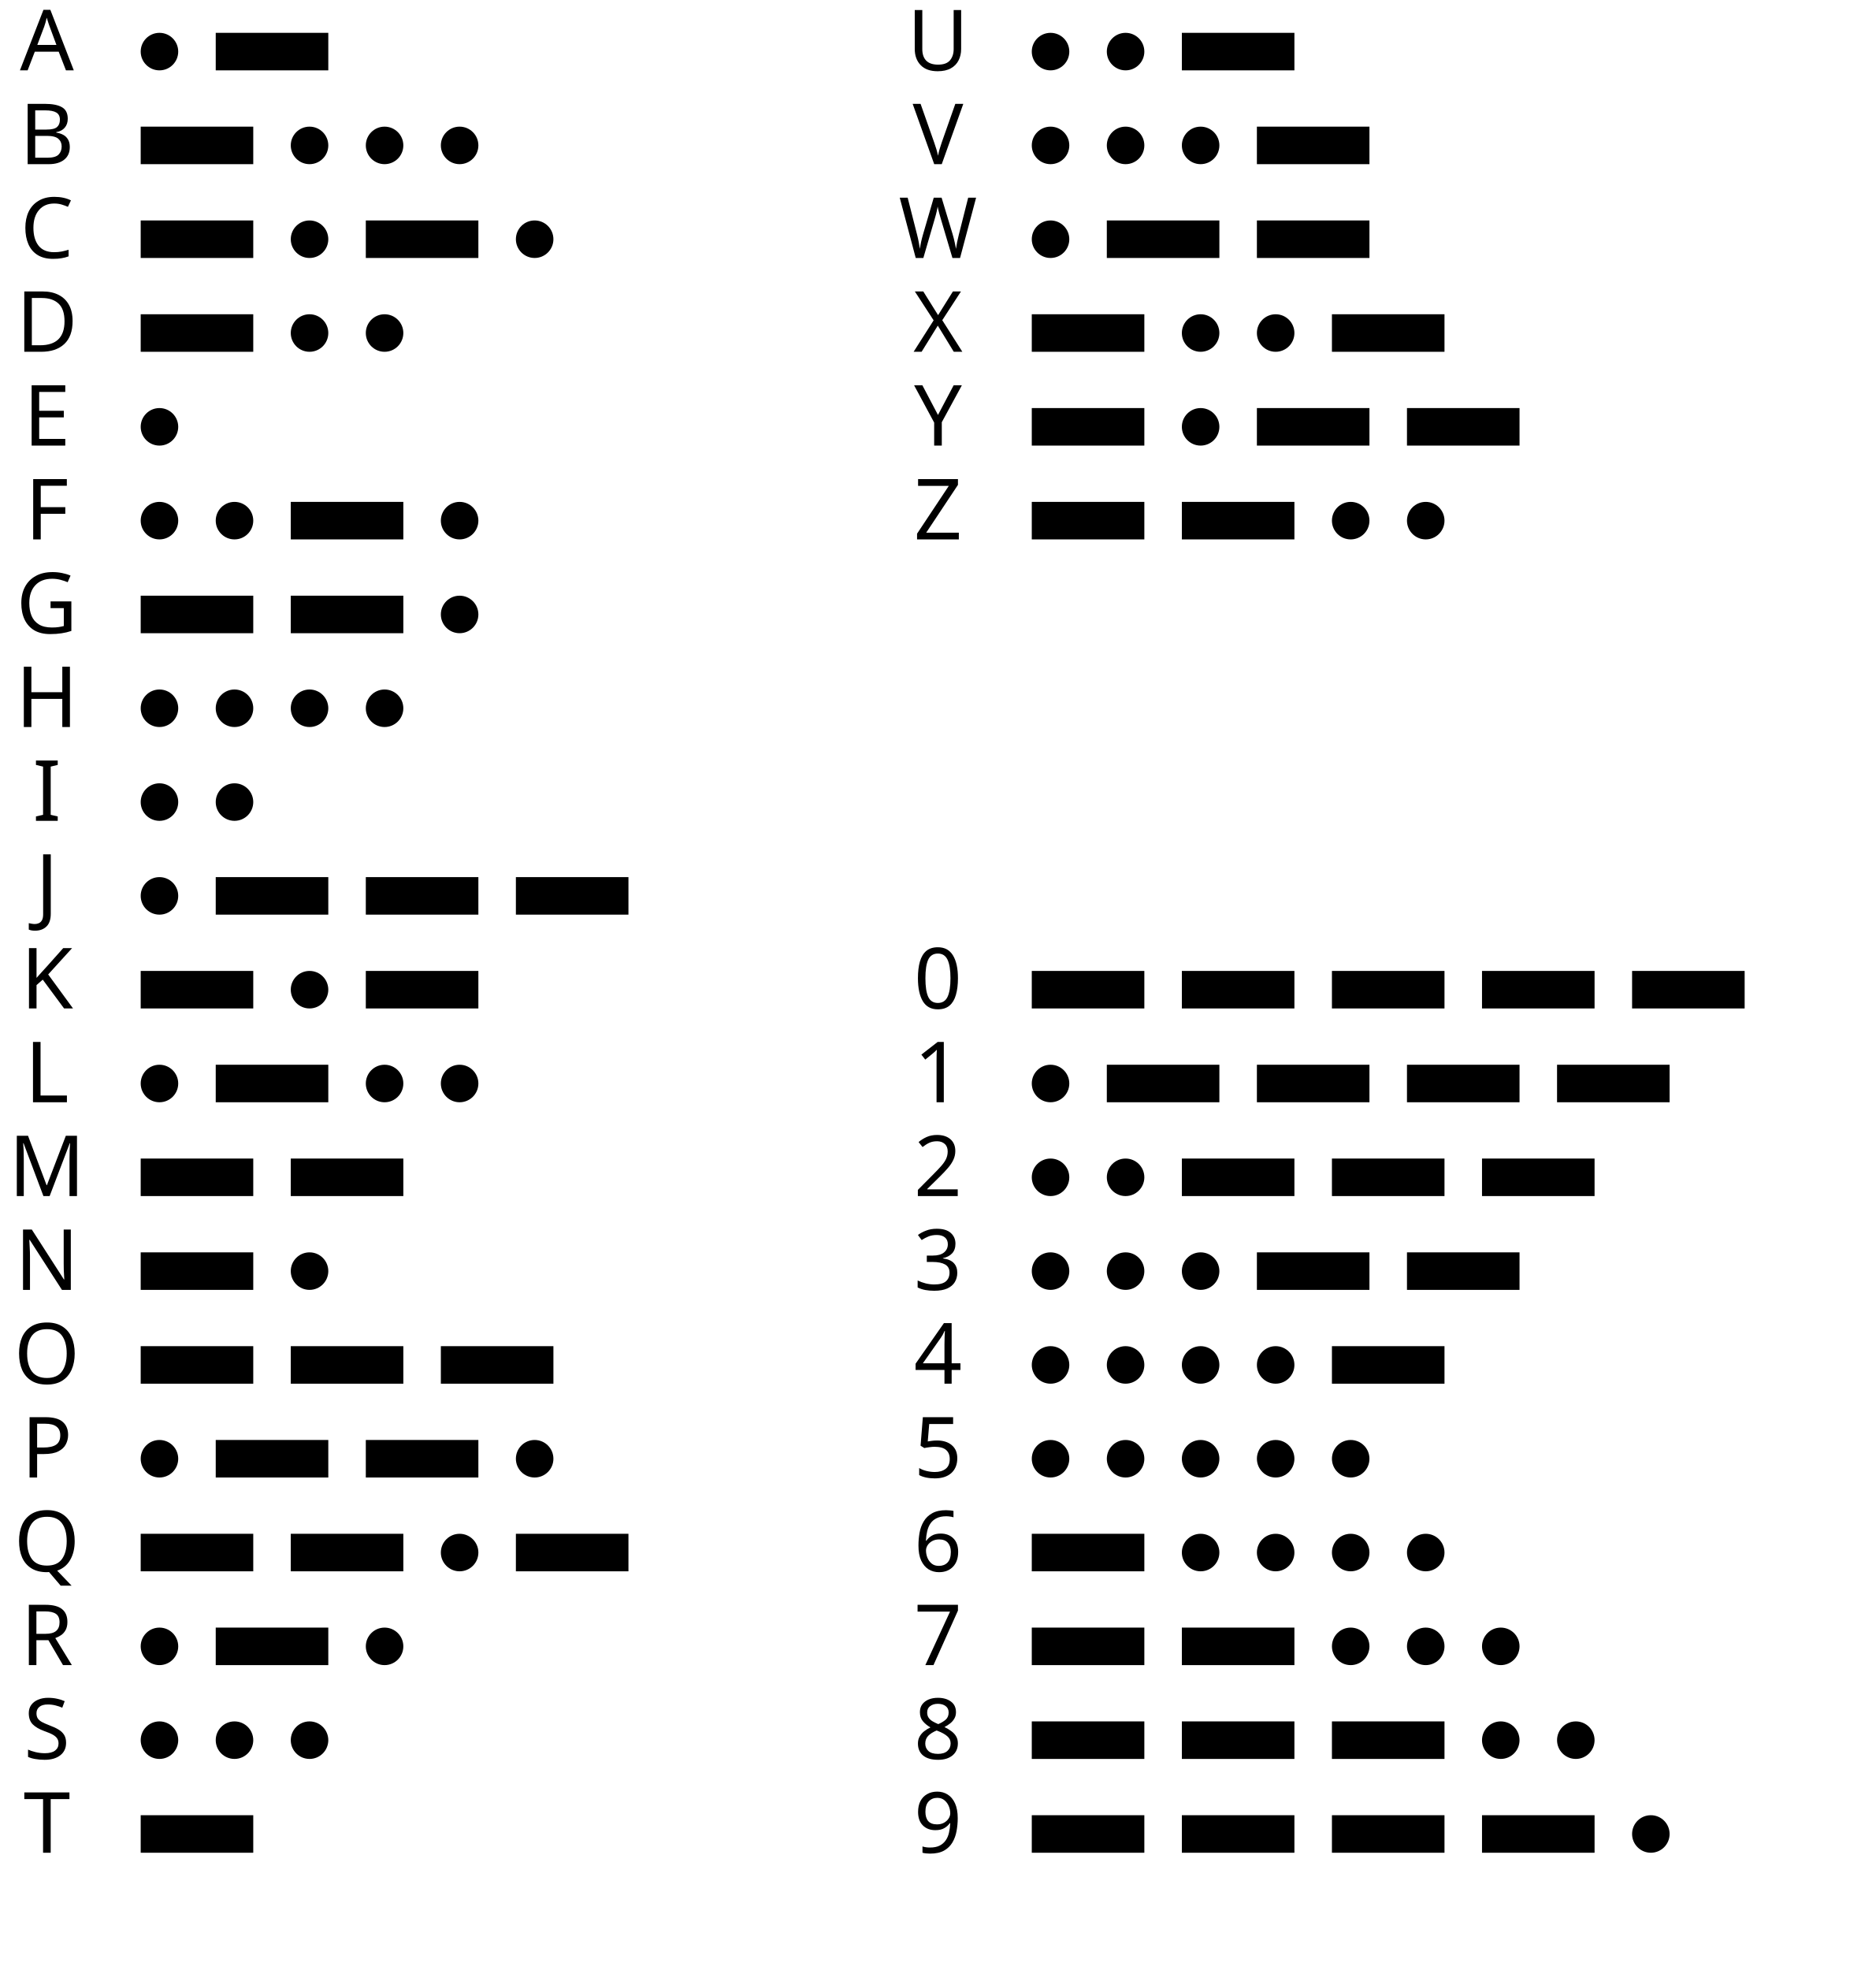
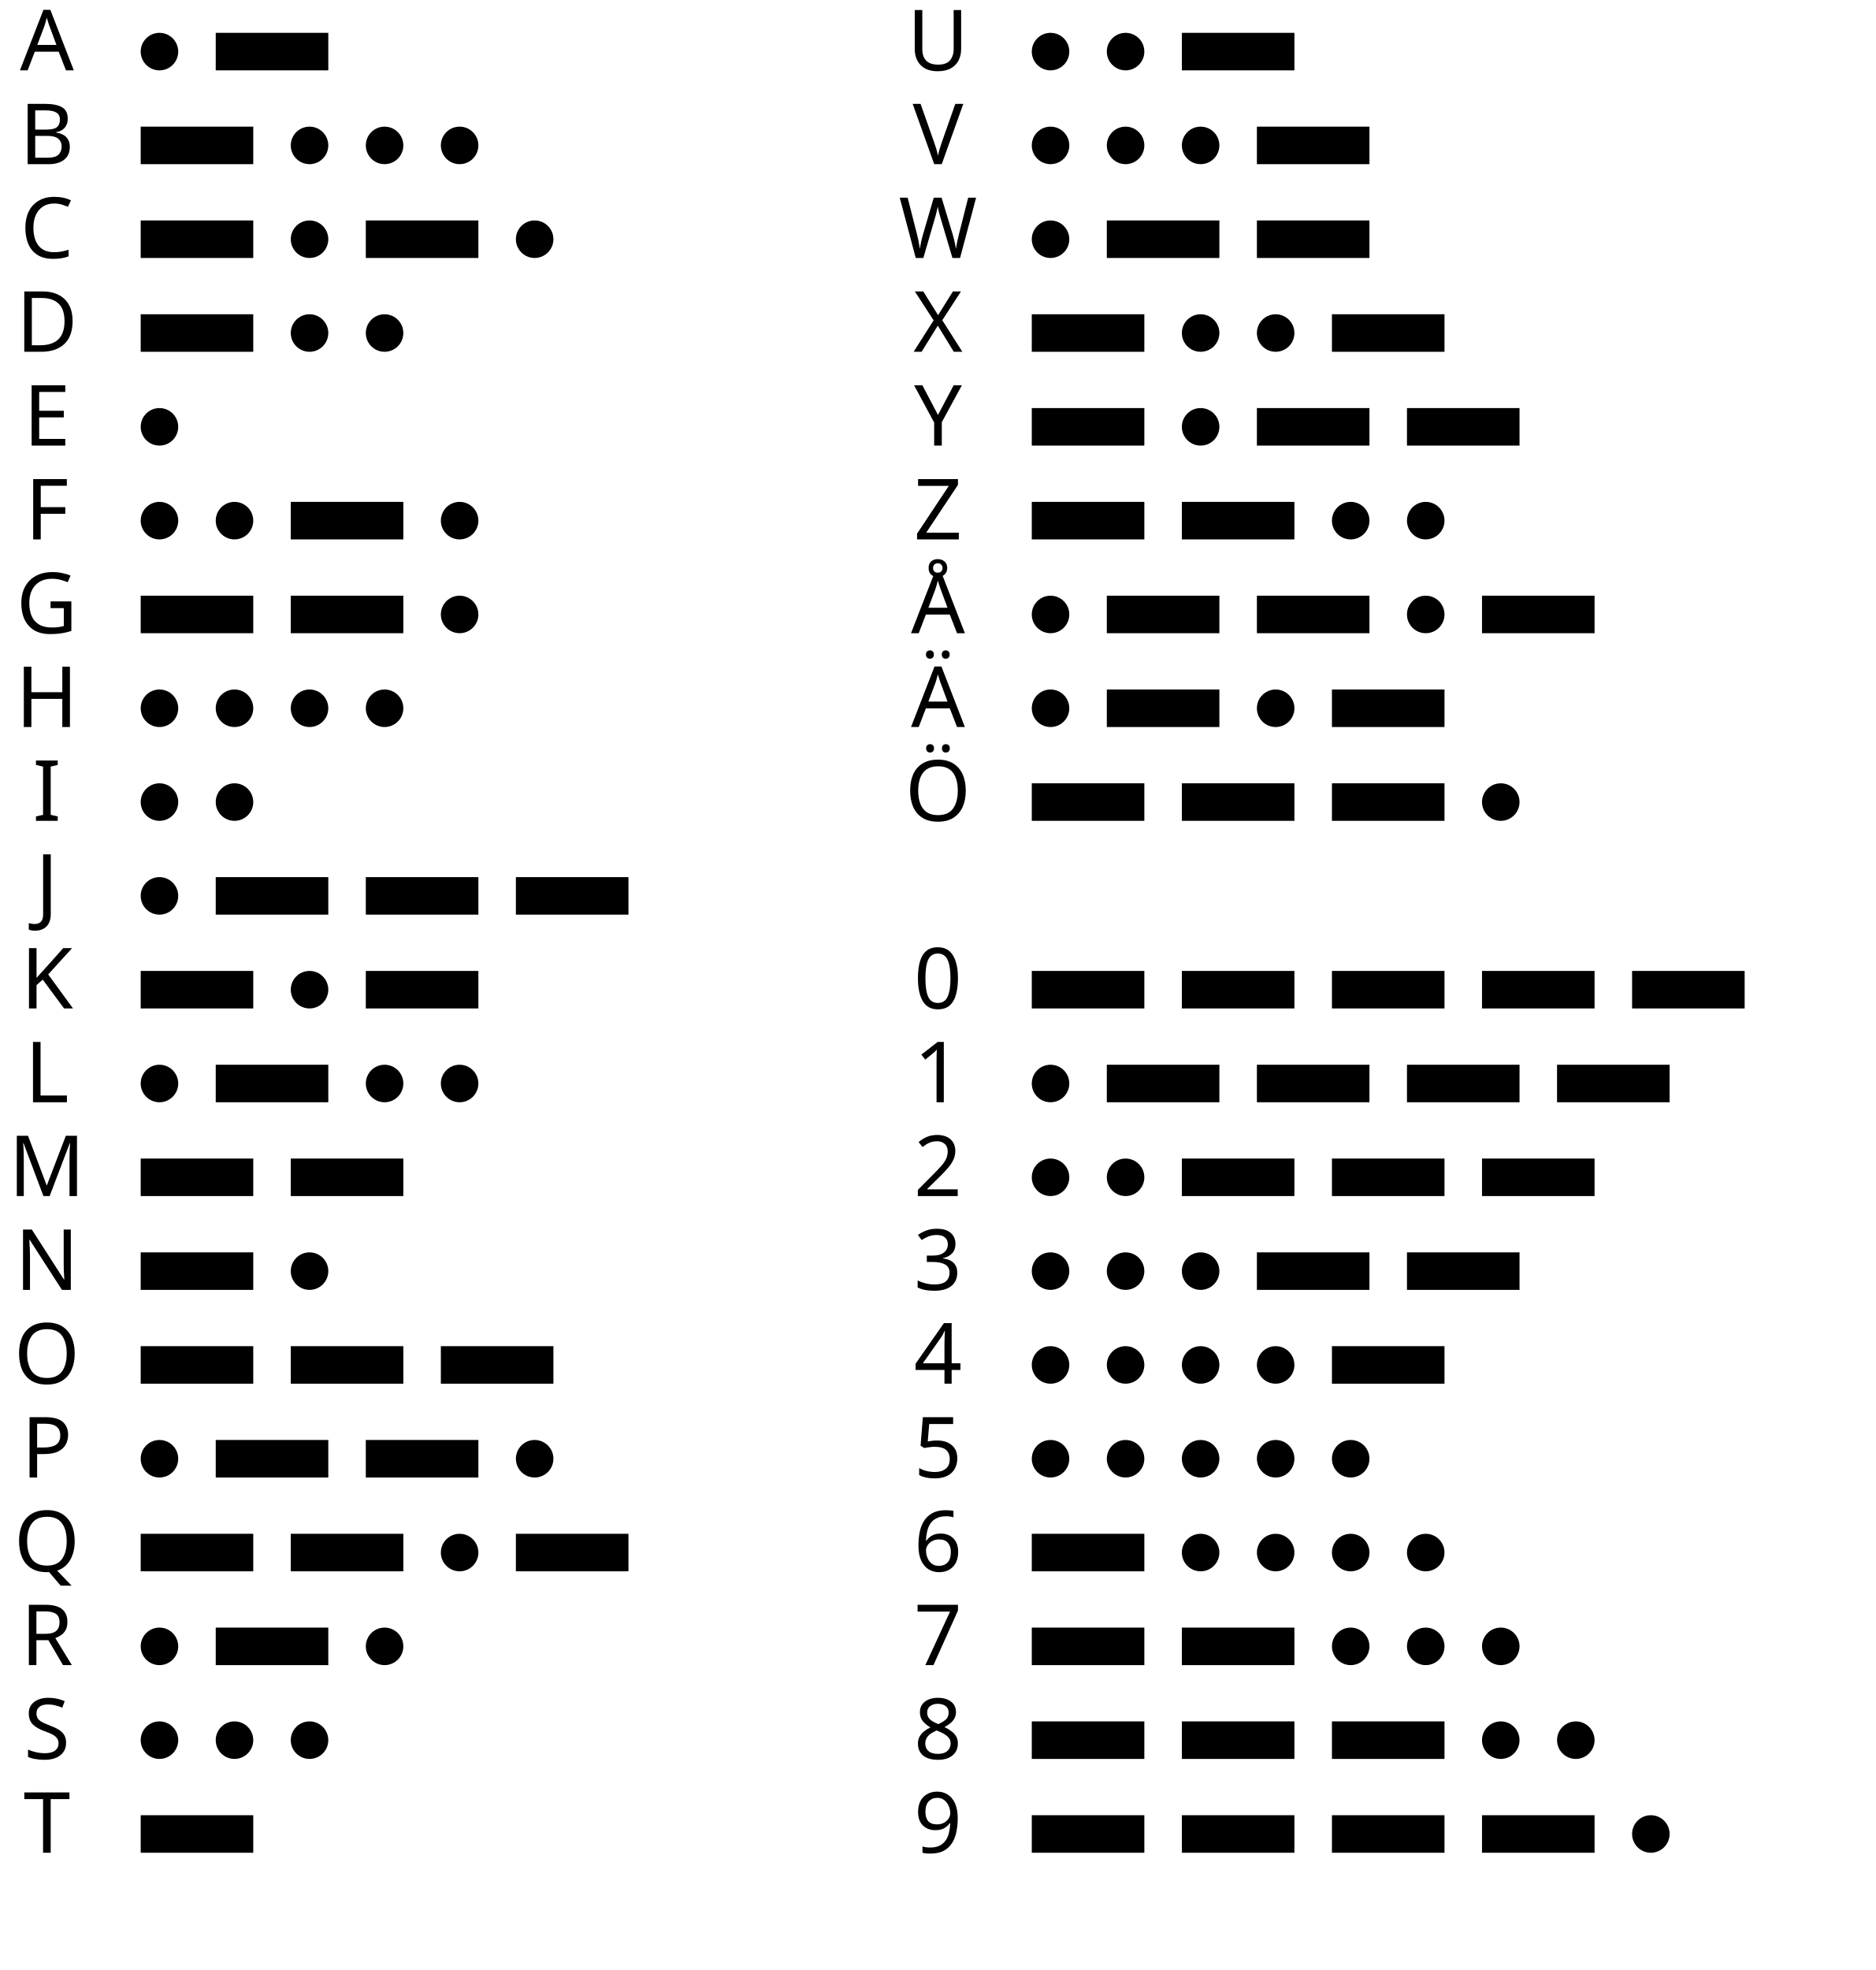
<svg xmlns="http://www.w3.org/2000/svg" width="100%" height="100%" viewBox="0 0 400 420" preserveAspectRatio="xMidYMid meet" version="1.1">
  <text font-family="Special Elite, sans-serif" text-anchor="middle" x="10" y="15" font-size="18px">
    <tspan>A</tspan>
  </text>
  <circle cx="34" cy="11" r="4" />
  <rect width="24" height="8" x="46" y="7" />
  <text font-family="Special Elite, sans-serif" text-anchor="middle" x="10" y="35" font-size="18px">
    <tspan>B</tspan>
  </text>
  <rect width="24" height="8" x="30" y="27" />
  <circle cx="66" cy="31" r="4" />
  <circle cx="82" cy="31" r="4" />
  <circle cx="98" cy="31" r="4" />
  <text font-family="Special Elite, sans-serif" text-anchor="middle" x="10" y="55" font-size="18px">
    <tspan>C</tspan>
  </text>
  <rect width="24" height="8" x="30" y="47" />
  <circle cx="66" cy="51" r="4" />
  <rect width="24" height="8" x="78" y="47" />
  <circle cx="114" cy="51" r="4" />
  <text font-family="Special Elite, sans-serif" text-anchor="middle" x="10" y="75" font-size="18px">
    <tspan>D</tspan>
  </text>
  <rect width="24" height="8" x="30" y="67" />
  <circle cx="66" cy="71" r="4" />
  <circle cx="82" cy="71" r="4" />
  <text font-family="Special Elite, sans-serif" text-anchor="middle" x="10" y="95" font-size="18px">
    <tspan>E</tspan>
  </text>
  <circle cx="34" cy="91" r="4" />
  <text font-family="Special Elite, sans-serif" text-anchor="middle" x="10" y="115" font-size="18px">
    <tspan>F</tspan>
  </text>
  <circle cx="34" cy="111" r="4" />
  <circle cx="50" cy="111" r="4" />
  <rect width="24" height="8" x="62" y="107" />
  <circle cx="98" cy="111" r="4" />
  <text font-family="Special Elite, sans-serif" text-anchor="middle" x="10" y="135" font-size="18px">
    <tspan>G</tspan>
  </text>
  <rect width="24" height="8" x="30" y="127" />
  <rect width="24" height="8" x="62" y="127" />
  <circle cx="98" cy="131" r="4" />
  <text font-family="Special Elite, sans-serif" text-anchor="middle" x="10" y="155" font-size="18px">
    <tspan>H</tspan>
  </text>
  <circle cx="34" cy="151" r="4" />
  <circle cx="50" cy="151" r="4" />
  <circle cx="66" cy="151" r="4" />
  <circle cx="82" cy="151" r="4" />
  <text font-family="Special Elite, sans-serif" text-anchor="middle" x="10" y="175" font-size="18px">
    <tspan>I</tspan>
  </text>
  <circle cx="34" cy="171" r="4" />
  <circle cx="50" cy="171" r="4" />
  <text font-family="Special Elite, sans-serif" text-anchor="middle" x="10" y="195" font-size="18px">
    <tspan>J</tspan>
  </text>
  <circle cx="34" cy="191" r="4" />
  <rect width="24" height="8" x="46" y="187" />
  <rect width="24" height="8" x="78" y="187" />
  <rect width="24" height="8" x="110" y="187" />
  <text font-family="Special Elite, sans-serif" text-anchor="middle" x="10" y="215" font-size="18px">
    <tspan>K</tspan>
  </text>
  <rect width="24" height="8" x="30" y="207" />
  <circle cx="66" cy="211" r="4" />
  <rect width="24" height="8" x="78" y="207" />
  <text font-family="Special Elite, sans-serif" text-anchor="middle" x="10" y="235" font-size="18px">
    <tspan>L</tspan>
  </text>
  <circle cx="34" cy="231" r="4" />
  <rect width="24" height="8" x="46" y="227" />
  <circle cx="82" cy="231" r="4" />
  <circle cx="98" cy="231" r="4" />
  <text font-family="Special Elite, sans-serif" text-anchor="middle" x="10" y="255" font-size="18px">
    <tspan>M</tspan>
  </text>
  <rect width="24" height="8" x="30" y="247" />
  <rect width="24" height="8" x="62" y="247" />
  <text font-family="Special Elite, sans-serif" text-anchor="middle" x="10" y="275" font-size="18px">
    <tspan>N</tspan>
  </text>
  <rect width="24" height="8" x="30" y="267" />
  <circle cx="66" cy="271" r="4" />
  <text font-family="Special Elite, sans-serif" text-anchor="middle" x="10" y="295" font-size="18px">
    <tspan>O</tspan>
  </text>
  <rect width="24" height="8" x="30" y="287" />
  <rect width="24" height="8" x="62" y="287" />
  <rect width="24" height="8" x="94" y="287" />
  <text font-family="Special Elite, sans-serif" text-anchor="middle" x="10" y="315" font-size="18px">
    <tspan>P</tspan>
  </text>
  <circle cx="34" cy="311" r="4" />
  <rect width="24" height="8" x="46" y="307" />
  <rect width="24" height="8" x="78" y="307" />
  <circle cx="114" cy="311" r="4" />
  <text font-family="Special Elite, sans-serif" text-anchor="middle" x="10" y="335" font-size="18px">
    <tspan>Q</tspan>
  </text>
  <rect width="24" height="8" x="30" y="327" />
  <rect width="24" height="8" x="62" y="327" />
  <circle cx="98" cy="331" r="4" />
  <rect width="24" height="8" x="110" y="327" />
  <text font-family="Special Elite, sans-serif" text-anchor="middle" x="10" y="355" font-size="18px">
    <tspan>R</tspan>
  </text>
  <circle cx="34" cy="351" r="4" />
  <rect width="24" height="8" x="46" y="347" />
  <circle cx="82" cy="351" r="4" />
  <text font-family="Special Elite, sans-serif" text-anchor="middle" x="10" y="375" font-size="18px">
    <tspan>S</tspan>
  </text>
  <circle cx="34" cy="371" r="4" />
  <circle cx="50" cy="371" r="4" />
  <circle cx="66" cy="371" r="4" />
  <text font-family="Special Elite, sans-serif" text-anchor="middle" x="10" y="395" font-size="18px">
    <tspan>T</tspan>
  </text>
  <rect width="24" height="8" x="30" y="387" />
  <text font-family="Special Elite, sans-serif" text-anchor="middle" x="200" y="15" font-size="18px">
    <tspan>U</tspan>
  </text>
  <circle cx="224" cy="11" r="4" />
  <circle cx="240" cy="11" r="4" />
  <rect width="24" height="8" x="252" y="7" />
  <text font-family="Special Elite, sans-serif" text-anchor="middle" x="200" y="35" font-size="18px">
    <tspan>V</tspan>
  </text>
  <circle cx="224" cy="31" r="4" />
  <circle cx="240" cy="31" r="4" />
  <circle cx="256" cy="31" r="4" />
  <rect width="24" height="8" x="268" y="27" />
  <text font-family="Special Elite, sans-serif" text-anchor="middle" x="200" y="55" font-size="18px">
    <tspan>W</tspan>
  </text>
  <circle cx="224" cy="51" r="4" />
  <rect width="24" height="8" x="236" y="47" />
  <rect width="24" height="8" x="268" y="47" />
  <text font-family="Special Elite, sans-serif" text-anchor="middle" x="200" y="75" font-size="18px">
    <tspan>X</tspan>
  </text>
  <rect width="24" height="8" x="220" y="67" />
  <circle cx="256" cy="71" r="4" />
  <circle cx="272" cy="71" r="4" />
  <rect width="24" height="8" x="284" y="67" />
  <text font-family="Special Elite, sans-serif" text-anchor="middle" x="200" y="95" font-size="18px">
    <tspan>Y</tspan>
  </text>
  <rect width="24" height="8" x="220" y="87" />
  <circle cx="256" cy="91" r="4" />
  <rect width="24" height="8" x="268" y="87" />
  <rect width="24" height="8" x="300" y="87" />
  <text font-family="Special Elite, sans-serif" text-anchor="middle" x="200" y="115" font-size="18px">
    <tspan>Z</tspan>
  </text>
  <rect width="24" height="8" x="220" y="107" />
  <rect width="24" height="8" x="252" y="107" />
  <circle cx="288" cy="111" r="4" />
  <circle cx="304" cy="111" r="4" />
+   <text font-family="Special Elite, sans-serif" text-anchor="middle" x="200" y="135" font-size="18px">
+     <tspan>Å</tspan>
+   </text>
+   <circle cx="224" cy="131" r="4" />
+   <rect width="24" height="8" x="236" y="127" />
+   <rect width="24" height="8" x="268" y="127" />
+   <circle cx="304" cy="131" r="4" />
+   <rect width="24" height="8" x="316" y="127" />
+   <text font-family="Special Elite, sans-serif" text-anchor="middle" x="200" y="155" font-size="18px">
+     <tspan>Ä</tspan>
+   </text>
+   <circle cx="224" cy="151" r="4" />
+   <rect width="24" height="8" x="236" y="147" />
+   <circle cx="272" cy="151" r="4" />
+   <rect width="24" height="8" x="284" y="147" />
+   <text font-family="Special Elite, sans-serif" text-anchor="middle" x="200" y="175" font-size="18px">
+     <tspan>Ö</tspan>
+   </text>
+   <rect width="24" height="8" x="220" y="167" />
+   <rect width="24" height="8" x="252" y="167" />
+   <rect width="24" height="8" x="284" y="167" />
+   <circle cx="320" cy="171" r="4" />
  <text font-family="Special Elite, sans-serif" text-anchor="middle" x="200" y="215" font-size="18px">
    <tspan>0</tspan>
  </text>
  <rect width="24" height="8" x="220" y="207" />
  <rect width="24" height="8" x="252" y="207" />
  <rect width="24" height="8" x="284" y="207" />
  <rect width="24" height="8" x="316" y="207" />
  <rect width="24" height="8" x="348" y="207" />
  <text font-family="Special Elite, sans-serif" text-anchor="middle" x="200" y="235" font-size="18px">
    <tspan>1</tspan>
  </text>
  <circle cx="224" cy="231" r="4" />
  <rect width="24" height="8" x="236" y="227" />
  <rect width="24" height="8" x="268" y="227" />
  <rect width="24" height="8" x="300" y="227" />
  <rect width="24" height="8" x="332" y="227" />
  <text font-family="Special Elite, sans-serif" text-anchor="middle" x="200" y="255" font-size="18px">
    <tspan>2</tspan>
  </text>
  <circle cx="224" cy="251" r="4" />
  <circle cx="240" cy="251" r="4" />
  <rect width="24" height="8" x="252" y="247" />
  <rect width="24" height="8" x="284" y="247" />
  <rect width="24" height="8" x="316" y="247" />
  <text font-family="Special Elite, sans-serif" text-anchor="middle" x="200" y="275" font-size="18px">
    <tspan>3</tspan>
  </text>
  <circle cx="224" cy="271" r="4" />
  <circle cx="240" cy="271" r="4" />
  <circle cx="256" cy="271" r="4" />
  <rect width="24" height="8" x="268" y="267" />
  <rect width="24" height="8" x="300" y="267" />
  <text font-family="Special Elite, sans-serif" text-anchor="middle" x="200" y="295" font-size="18px">
    <tspan>4</tspan>
  </text>
  <circle cx="224" cy="291" r="4" />
  <circle cx="240" cy="291" r="4" />
  <circle cx="256" cy="291" r="4" />
  <circle cx="272" cy="291" r="4" />
  <rect width="24" height="8" x="284" y="287" />
  <text font-family="Special Elite, sans-serif" text-anchor="middle" x="200" y="315" font-size="18px">
    <tspan>5</tspan>
  </text>
  <circle cx="224" cy="311" r="4" />
  <circle cx="240" cy="311" r="4" />
  <circle cx="256" cy="311" r="4" />
  <circle cx="272" cy="311" r="4" />
  <circle cx="288" cy="311" r="4" />
  <text font-family="Special Elite, sans-serif" text-anchor="middle" x="200" y="335" font-size="18px">
    <tspan>6</tspan>
  </text>
  <rect width="24" height="8" x="220" y="327" />
  <circle cx="256" cy="331" r="4" />
  <circle cx="272" cy="331" r="4" />
  <circle cx="288" cy="331" r="4" />
  <circle cx="304" cy="331" r="4" />
  <text font-family="Special Elite, sans-serif" text-anchor="middle" x="200" y="355" font-size="18px">
    <tspan>7</tspan>
  </text>
  <rect width="24" height="8" x="220" y="347" />
  <rect width="24" height="8" x="252" y="347" />
  <circle cx="288" cy="351" r="4" />
  <circle cx="304" cy="351" r="4" />
  <circle cx="320" cy="351" r="4" />
  <text font-family="Special Elite, sans-serif" text-anchor="middle" x="200" y="375" font-size="18px">
    <tspan>8</tspan>
  </text>
  <rect width="24" height="8" x="220" y="367" />
  <rect width="24" height="8" x="252" y="367" />
  <rect width="24" height="8" x="284" y="367" />
  <circle cx="320" cy="371" r="4" />
  <circle cx="336" cy="371" r="4" />
  <text font-family="Special Elite, sans-serif" text-anchor="middle" x="200" y="395" font-size="18px">
    <tspan>9</tspan>
  </text>
  <rect width="24" height="8" x="220" y="387" />
  <rect width="24" height="8" x="252" y="387" />
  <rect width="24" height="8" x="284" y="387" />
  <rect width="24" height="8" x="316" y="387" />
  <circle cx="352" cy="391" r="4" />
</svg>
